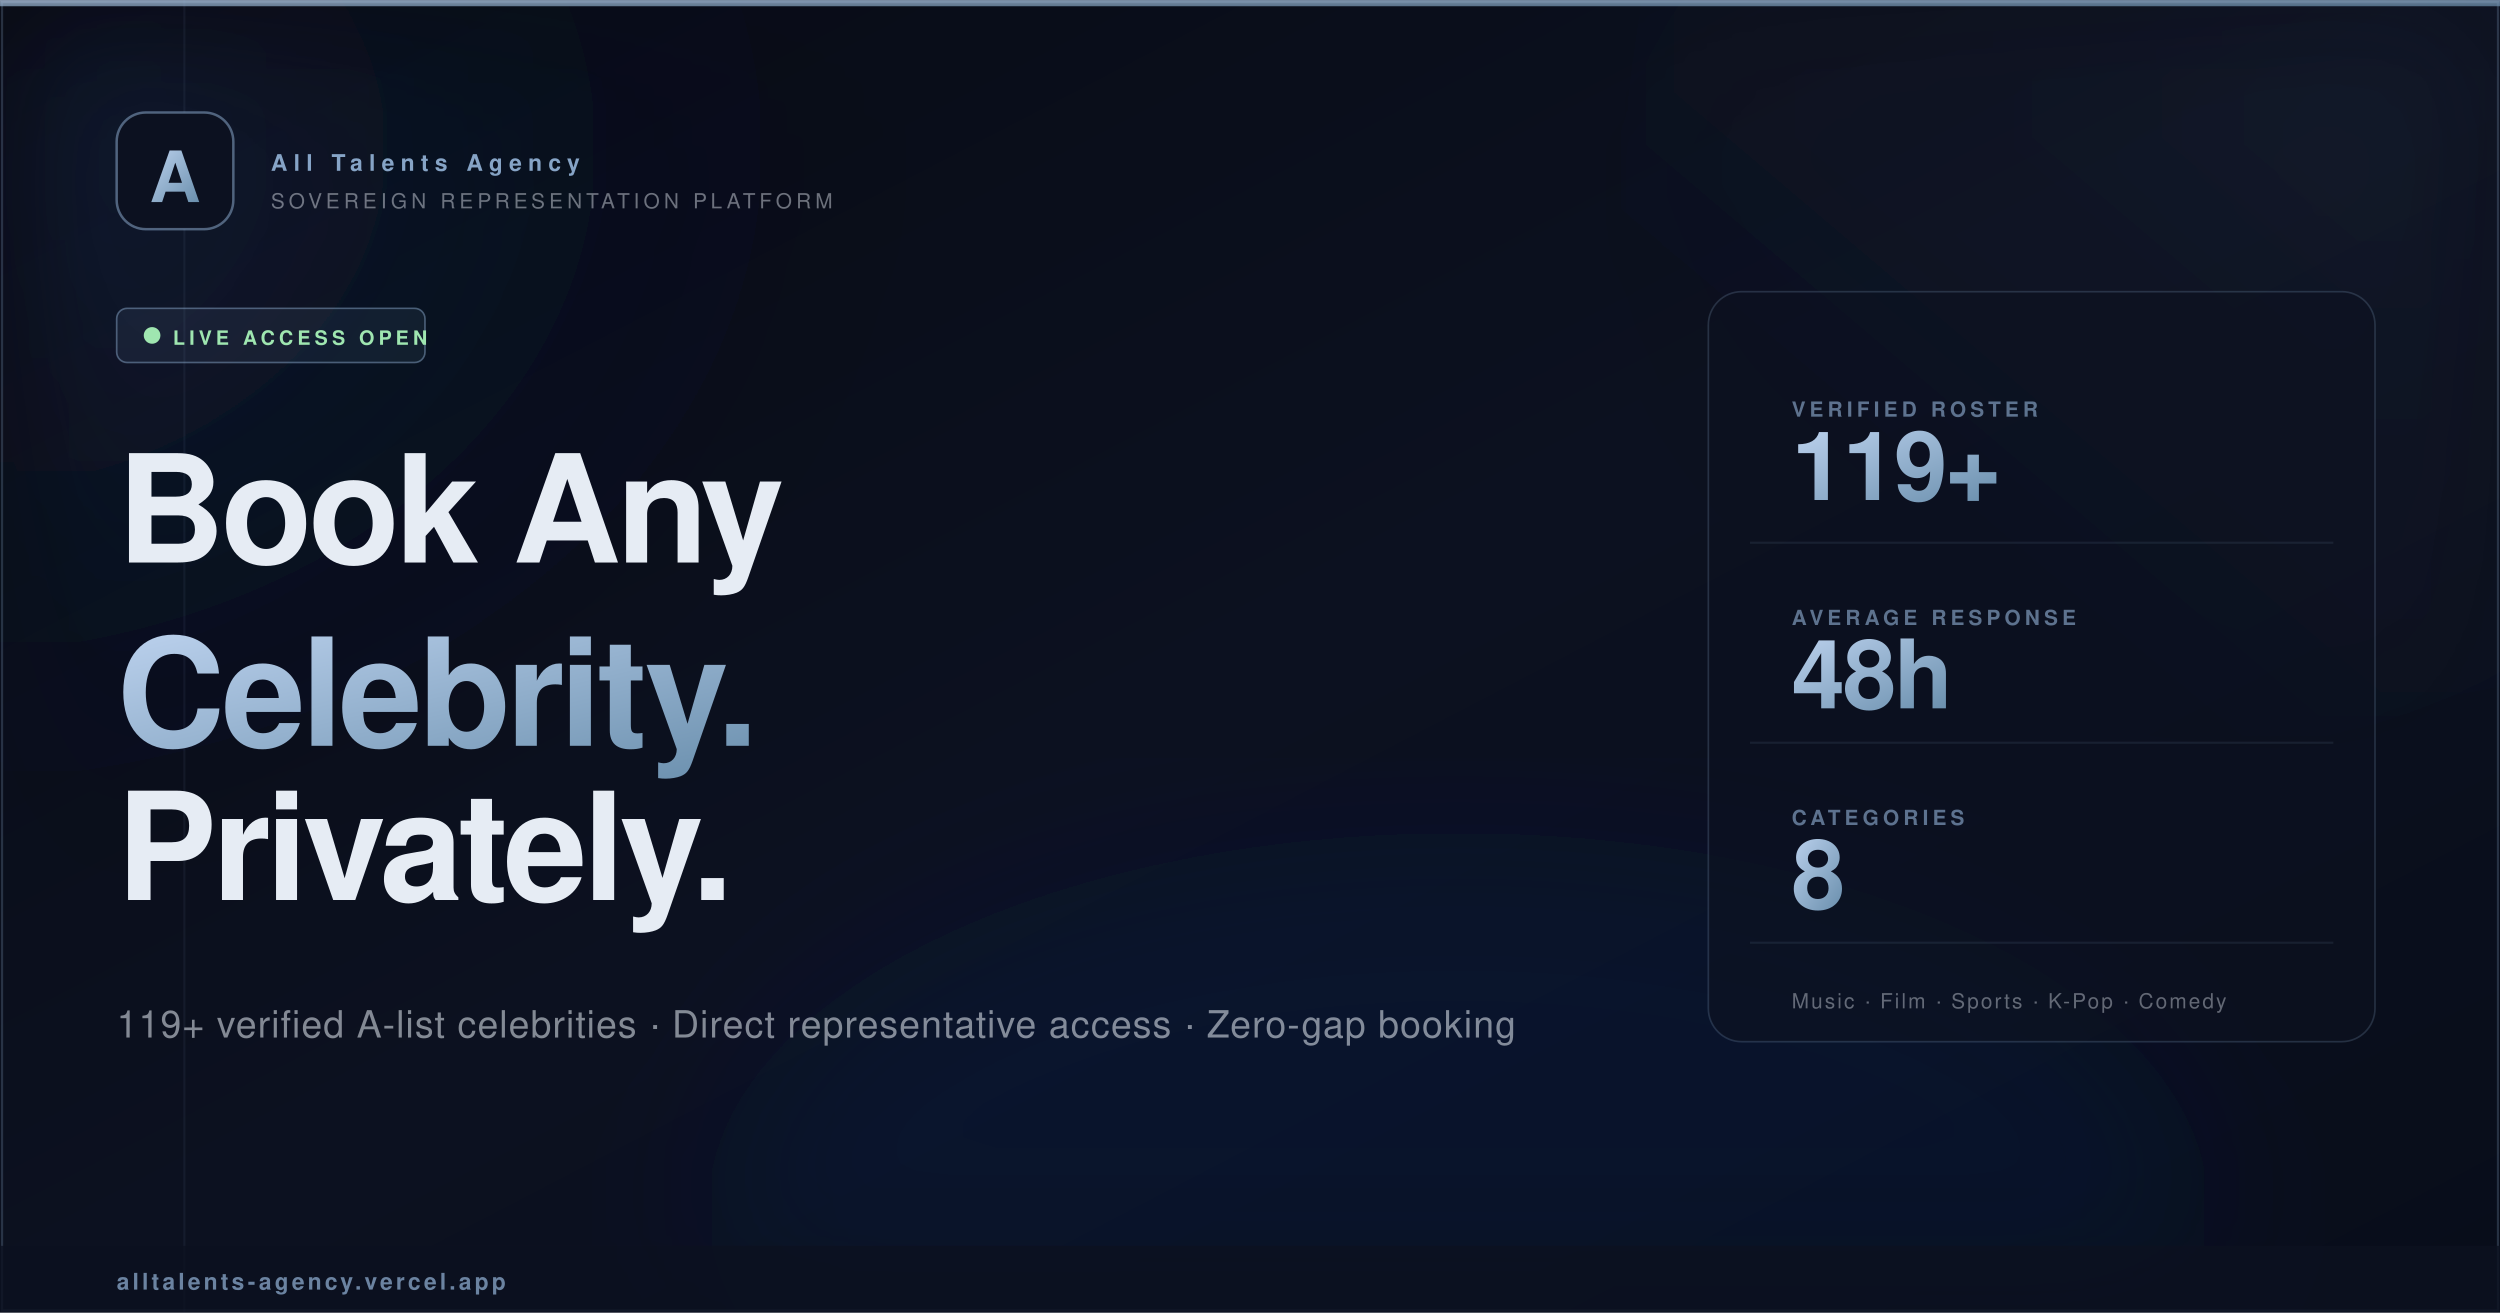
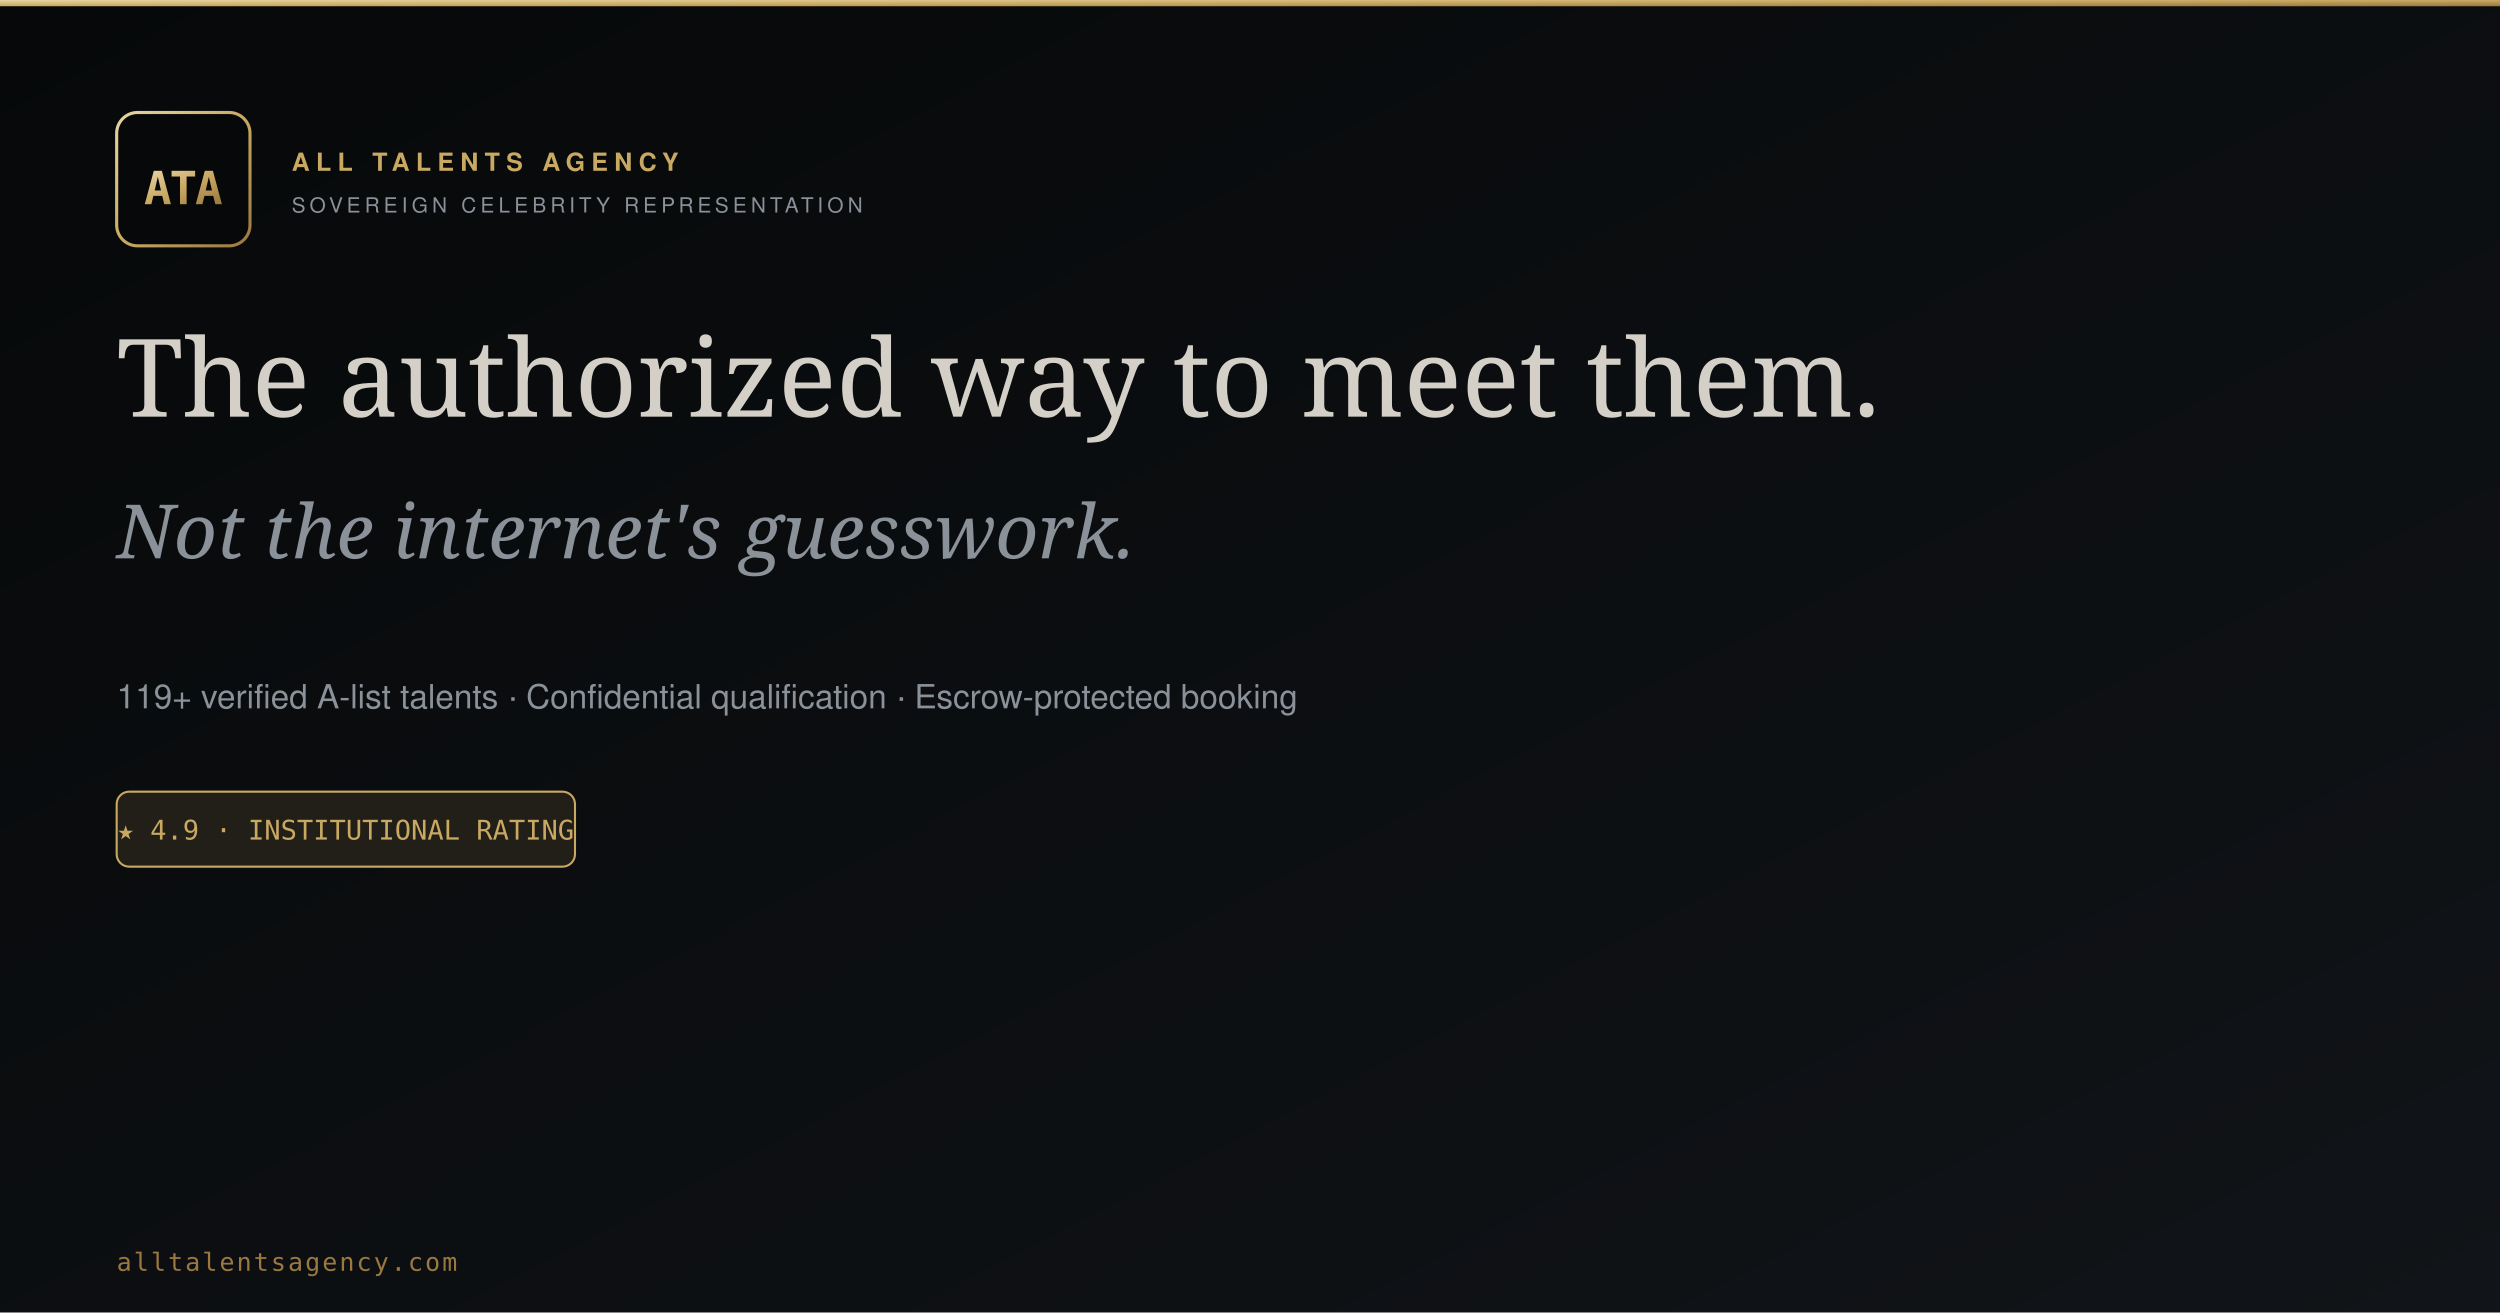
<svg xmlns="http://www.w3.org/2000/svg" viewBox="0 0 1200 630" width="1200" height="630">
  <defs>
    <linearGradient id="bg" x1="0%" y1="0%" x2="100%" y2="100%">
-       <stop offset="0%" stop-color="#070A14" />
-       <stop offset="50%" stop-color="#0C1120" />
-       <stop offset="100%" stop-color="#080D1A" />
+       <stop offset="0%" stop-color="#060809" />
+       <stop offset="100%" stop-color="#111418" />
    </linearGradient>
-     <linearGradient id="accent" x1="0%" y1="0%" x2="100%" y2="100%">
-       <stop offset="0%" stop-color="#BAD0EC" />
-       <stop offset="100%" stop-color="#6A8FAD" />
+     <linearGradient id="brass" x1="0%" y1="0%" x2="100%" y2="100%">
+       <stop offset="0%" stop-color="#E8D5A3" />
+       <stop offset="50%" stop-color="#C9A962" />
+       <stop offset="100%" stop-color="#9A7840" />
    </linearGradient>
-     <linearGradient id="glow1" x1="0%" y1="0%" x2="100%" y2="100%">
-       <stop offset="0%" stop-color="#3764B4" stop-opacity="0.28" />
-       <stop offset="100%" stop-color="#070A14" stop-opacity="0" />
-     </linearGradient>
-     <linearGradient id="glow2" x1="100%" y1="0%" x2="0%" y2="100%">
-       <stop offset="0%" stop-color="#94B4D8" stop-opacity="0.12" />
-       <stop offset="100%" stop-color="#070A14" stop-opacity="0" />
-     </linearGradient>
-     <radialGradient id="radGlow" cx="20%" cy="30%" r="60%">
-       <stop offset="0%" stop-color="#3764B4" stop-opacity="0.22" />
-       <stop offset="100%" stop-color="#070A14" stop-opacity="0" />
-     </radialGradient>
-     <filter id="blur">
-       <feGaussianBlur stdDeviation="40" />
-     </filter>
  </defs>
  <rect width="1200" height="630" fill="url(#bg)" />
-   <ellipse cx="220" cy="200" rx="420" ry="320" fill="url(#radGlow)" filter="url(#blur)" />
-   <ellipse cx="1050" cy="120" rx="280" ry="240" fill="url(#glow2)" filter="url(#blur)" />
-   <ellipse cx="700" cy="580" rx="360" ry="180" fill="#1C3782" fill-opacity="0.14" filter="url(#blur)" />
-   <rect x="1" y="1" width="1198" height="628" rx="0" fill="none" stroke="#94B4D8" stroke-width="1" stroke-opacity="0.22" />
-   <rect x="0" y="0" width="1200" height="3" fill="url(#accent)" opacity="0.7" />
-   <rect x="88" y="0" width="1" height="630" fill="#94B4D8" fill-opacity="0.07" />
-   <rect x="56" y="54" width="56" height="56" rx="14" fill="#0C1120" stroke="#94B4D8" stroke-width="1.2" stroke-opacity="0.5" />
-   <text x="84" y="97" font-family="'Helvetica Neue',Helvetica,Arial,sans-serif" font-size="34" font-weight="800" fill="url(#accent)" text-anchor="middle">A</text>
-   <text x="130" y="82" font-family="'Helvetica Neue',Helvetica,Arial,sans-serif" font-size="11" font-weight="700" fill="#94B4D8" letter-spacing="3" opacity="0.9">All Talents Agency</text>
-   <text x="130" y="100" font-family="'Helvetica Neue',Helvetica,Arial,sans-serif" font-size="10" font-weight="400" fill="#E6ECF4" letter-spacing="2" opacity="0.45">SOVEREIGN REPRESENTATION PLATFORM</text>
-   <rect x="56" y="148" width="148" height="26" rx="5" fill="#94B4D8" fill-opacity="0.08" stroke="#94B4D8" stroke-width="0.8" stroke-opacity="0.45" />
-   <circle cx="73" cy="161" r="4" fill="#9fe6b0" />
-   <text x="83" y="165.5" font-family="'Helvetica Neue',Helvetica,Arial,sans-serif" font-size="9.5" font-weight="700" fill="#9fe6b0" letter-spacing="2">LIVE ACCESS OPEN</text>
-   <text x="56" y="270" font-family="'Helvetica Neue',Helvetica,Arial,sans-serif" font-size="72" font-weight="800" fill="#E6ECF4" letter-spacing="-2">Book Any</text>
-   <text x="56" y="358" font-family="'Helvetica Neue',Helvetica,Arial,sans-serif" font-size="72" font-weight="800" fill="url(#accent)" letter-spacing="-2">Celebrity.</text>
-   <text x="56" y="432" font-family="'Helvetica Neue',Helvetica,Arial,sans-serif" font-size="72" font-weight="800" fill="#E6ECF4" letter-spacing="-2">Privately.</text>
-   <text x="56" y="498" font-family="'Helvetica Neue',Helvetica,Arial,sans-serif" font-size="18" font-weight="400" fill="#E6ECF4" opacity="0.55" letter-spacing="0.5">119+ verified A-list celebrities  ·  Direct representative access  ·  Zero-gap booking</text>
-   <rect x="0" y="598" width="1200" height="32" fill="#0C1120" fill-opacity="0.8" />
-   <text x="56" y="619" font-family="'Helvetica Neue',Helvetica,Arial,sans-serif" font-size="11" font-weight="600" fill="#94B4D8" letter-spacing="1.5" opacity="0.7">alltalents-agency.vercel.app</text>
-   <rect x="820" y="140" width="320" height="360" rx="16" fill="#0C1120" fill-opacity="0.6" stroke="#94B4D8" stroke-width="0.8" stroke-opacity="0.2" />
-   <text x="860" y="200" font-family="'Helvetica Neue',Helvetica,Arial,sans-serif" font-size="10" font-weight="700" fill="#94B4D8" letter-spacing="2" opacity="0.6">VERIFIED ROSTER</text>
-   <text x="860" y="240" font-family="'Helvetica Neue',Helvetica,Arial,sans-serif" font-size="46" font-weight="800" fill="url(#accent)" letter-spacing="-1">119+</text>
-   <rect x="840" y="260" width="280" height="1" fill="#94B4D8" fill-opacity="0.1" />
-   <text x="860" y="300" font-family="'Helvetica Neue',Helvetica,Arial,sans-serif" font-size="10" font-weight="700" fill="#94B4D8" letter-spacing="2" opacity="0.6">AVERAGE RESPONSE</text>
-   <text x="860" y="340" font-family="'Helvetica Neue',Helvetica,Arial,sans-serif" font-size="46" font-weight="800" fill="url(#accent)" letter-spacing="-1">48h</text>
-   <rect x="840" y="356" width="280" height="1" fill="#94B4D8" fill-opacity="0.1" />
-   <text x="860" y="396" font-family="'Helvetica Neue',Helvetica,Arial,sans-serif" font-size="10" font-weight="700" fill="#94B4D8" letter-spacing="2" opacity="0.6">CATEGORIES</text>
-   <text x="860" y="436" font-family="'Helvetica Neue',Helvetica,Arial,sans-serif" font-size="46" font-weight="800" fill="url(#accent)" letter-spacing="-1">8</text>
-   <rect x="840" y="452" width="280" height="1" fill="#94B4D8" fill-opacity="0.1" />
-   <text x="860" y="484" font-family="'Helvetica Neue',Helvetica,Arial,sans-serif" font-size="10" font-weight="400" fill="#E6ECF4" opacity="0.4" letter-spacing="1">Music · Film · Sports · K-Pop · Comedy</text>
+   <rect x="0" y="0" width="1200" height="3" fill="url(#brass)" />
+   <rect x="56" y="54" width="64" height="64" rx="10" fill="#060809" stroke="url(#brass)" stroke-width="1.5" />
+   <text x="88" y="98" font-family="ui-monospace,monospace" font-size="22" font-weight="700" fill="url(#brass)" text-anchor="middle" letter-spacing="-1">ATA</text>
+   <text x="140" y="82" font-family="Helvetica Neue,Helvetica,Arial,sans-serif" font-size="12" font-weight="700" fill="#C9A962" letter-spacing="3">ALL TALENTS AGENCY</text>
+   <text x="140" y="102" font-family="Helvetica Neue,Helvetica,Arial,sans-serif" font-size="10" fill="#8A9199" letter-spacing="2">SOVEREIGN CELEBRITY REPRESENTATION</text>
+   <text x="56" y="200" font-family="Georgia,serif" font-size="52" font-weight="400" fill="#D4D0C8">The authorized way to meet them.</text>
+   <text x="56" y="268" font-family="Georgia,serif" font-size="36" fill="#8A9199" font-style="italic">Not the internet's guesswork.</text>
+   <text x="56" y="340" font-family="Helvetica Neue,Helvetica,Arial,sans-serif" font-size="16" fill="#8A9199">119+ verified A-list talents · Confidential qualification · Escrow-protected booking</text>
+   <rect x="56" y="380" width="220" height="36" rx="6" fill="rgba(201,169,98,.12)" stroke="#C9A962" stroke-width="1" />
+   <text x="166" y="403" font-family="ui-monospace,monospace" font-size="13" fill="#C9A962" text-anchor="middle">★ 4.9 · INSTITUTIONAL RATING</text>
+   <text x="56" y="610" font-family="ui-monospace,monospace" font-size="12" fill="#9A7840" letter-spacing="1">alltalentsagency.com</text>
</svg>
